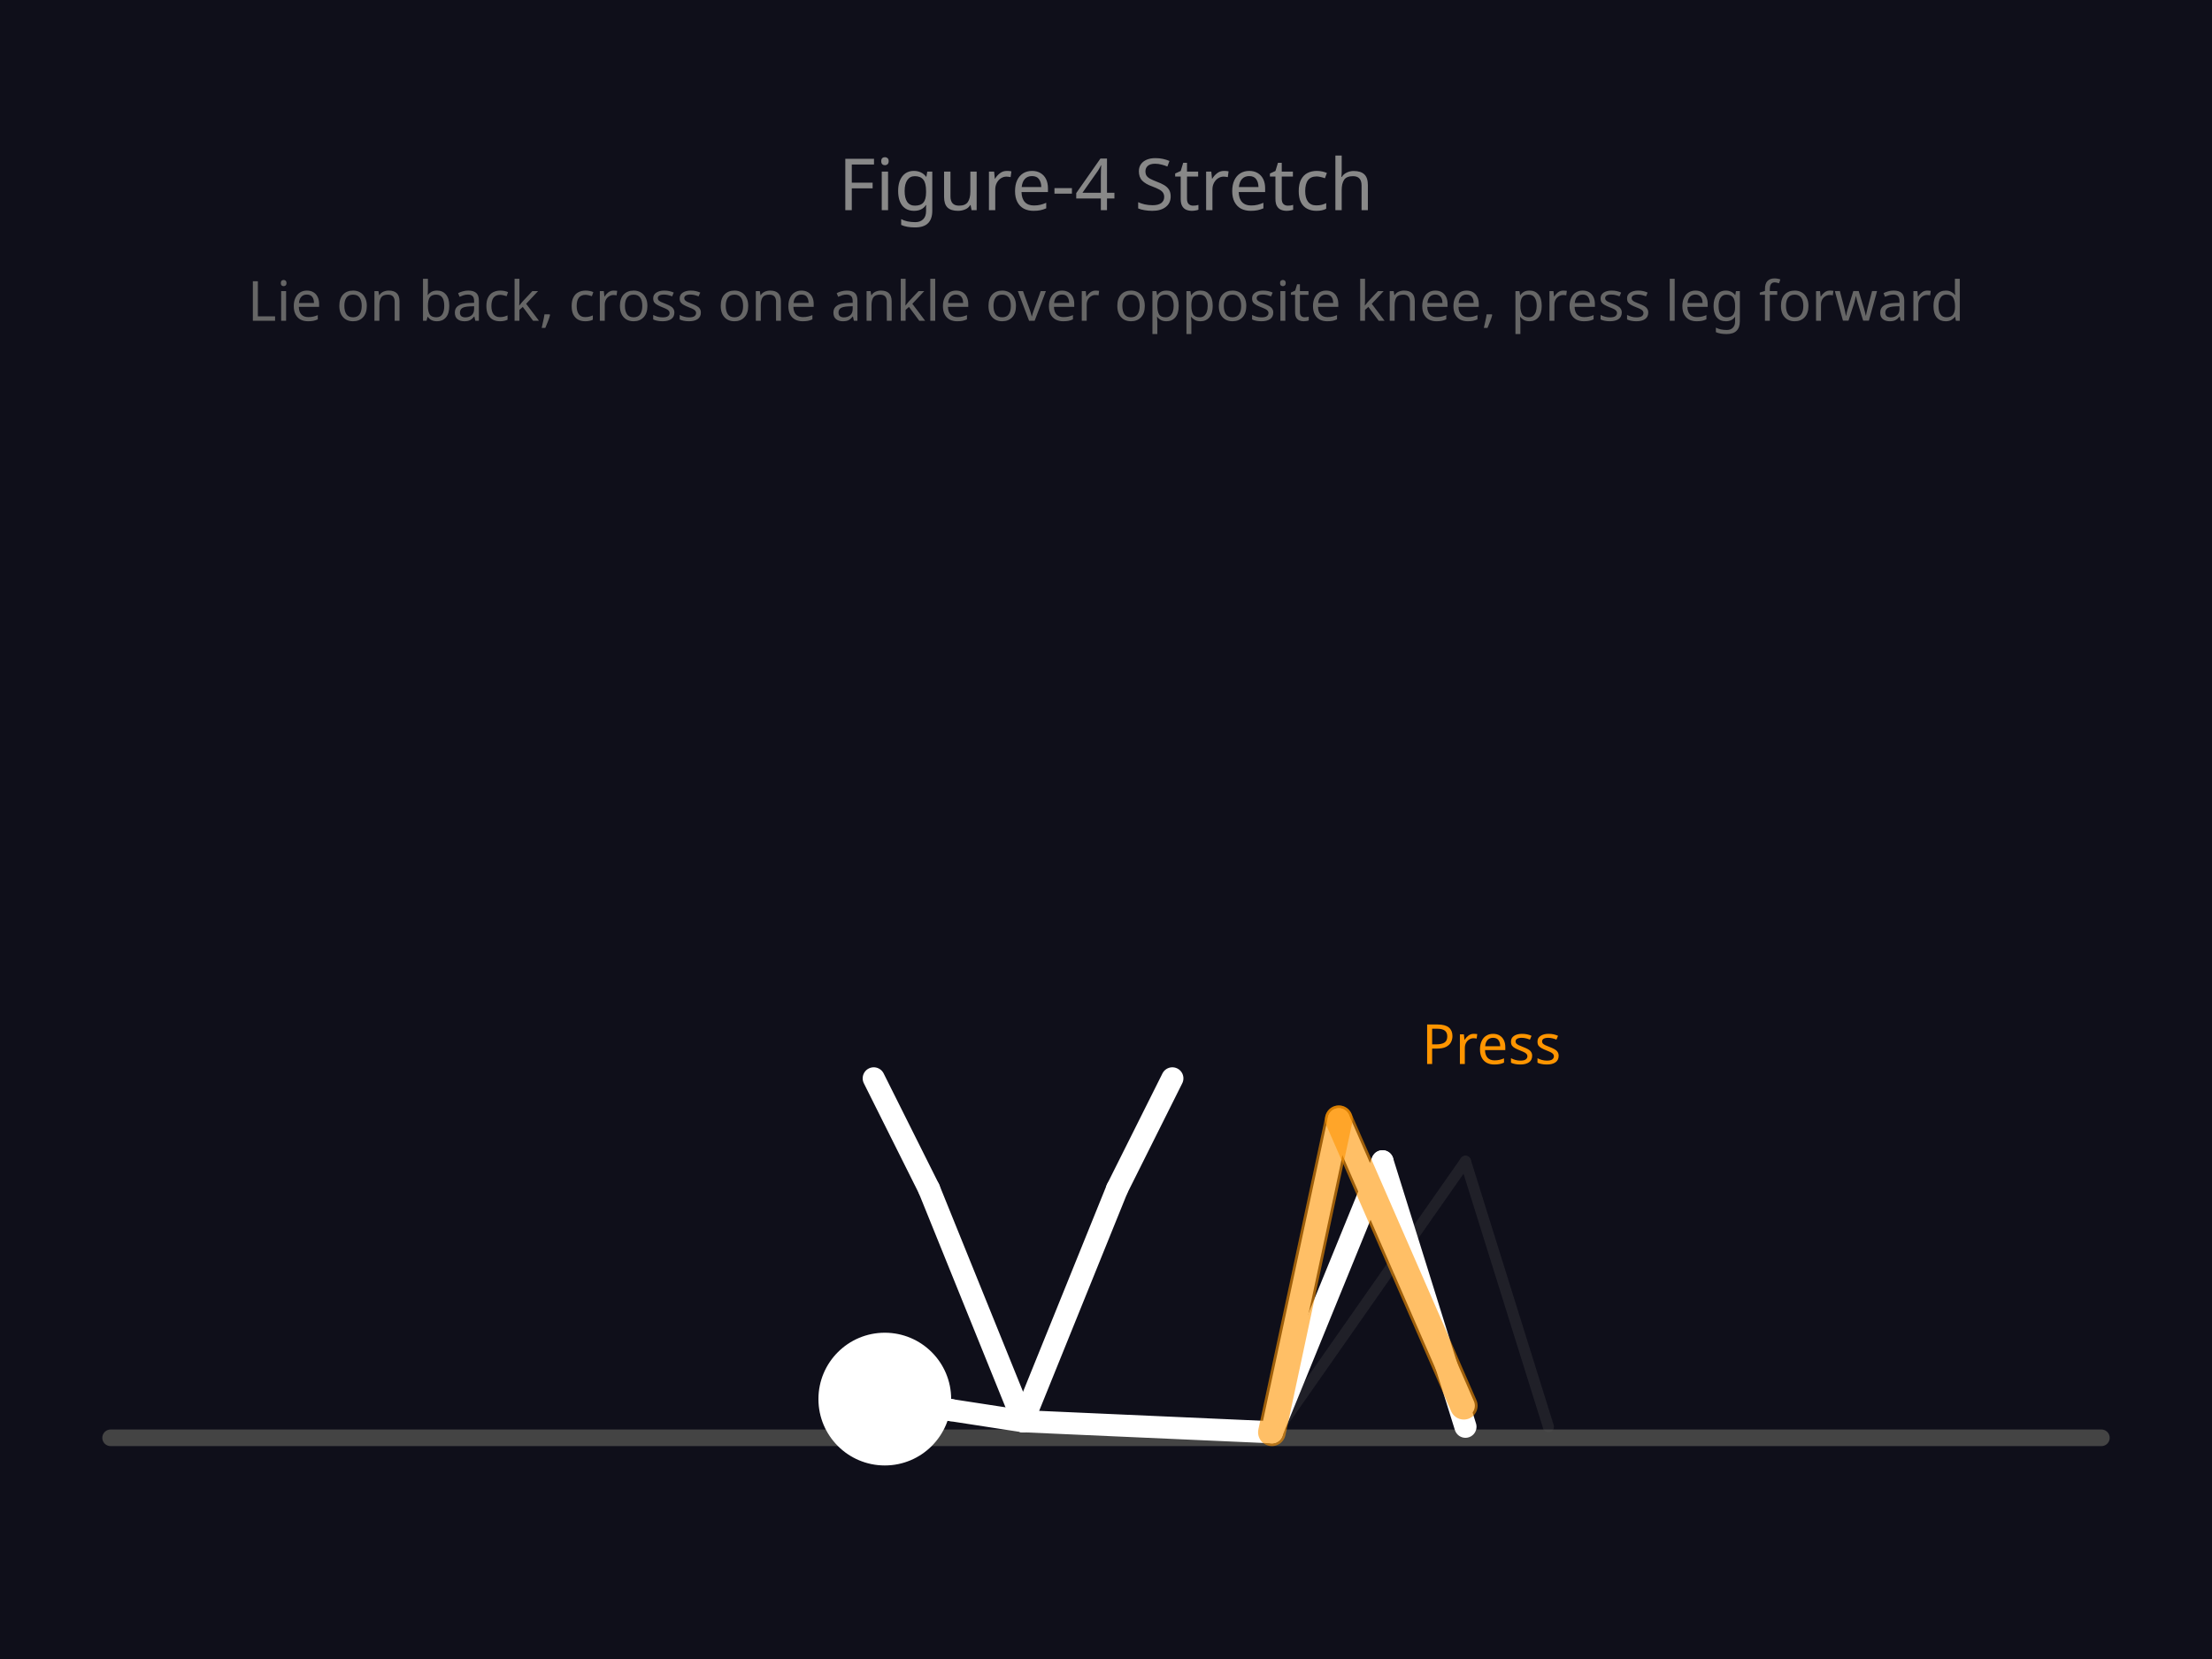
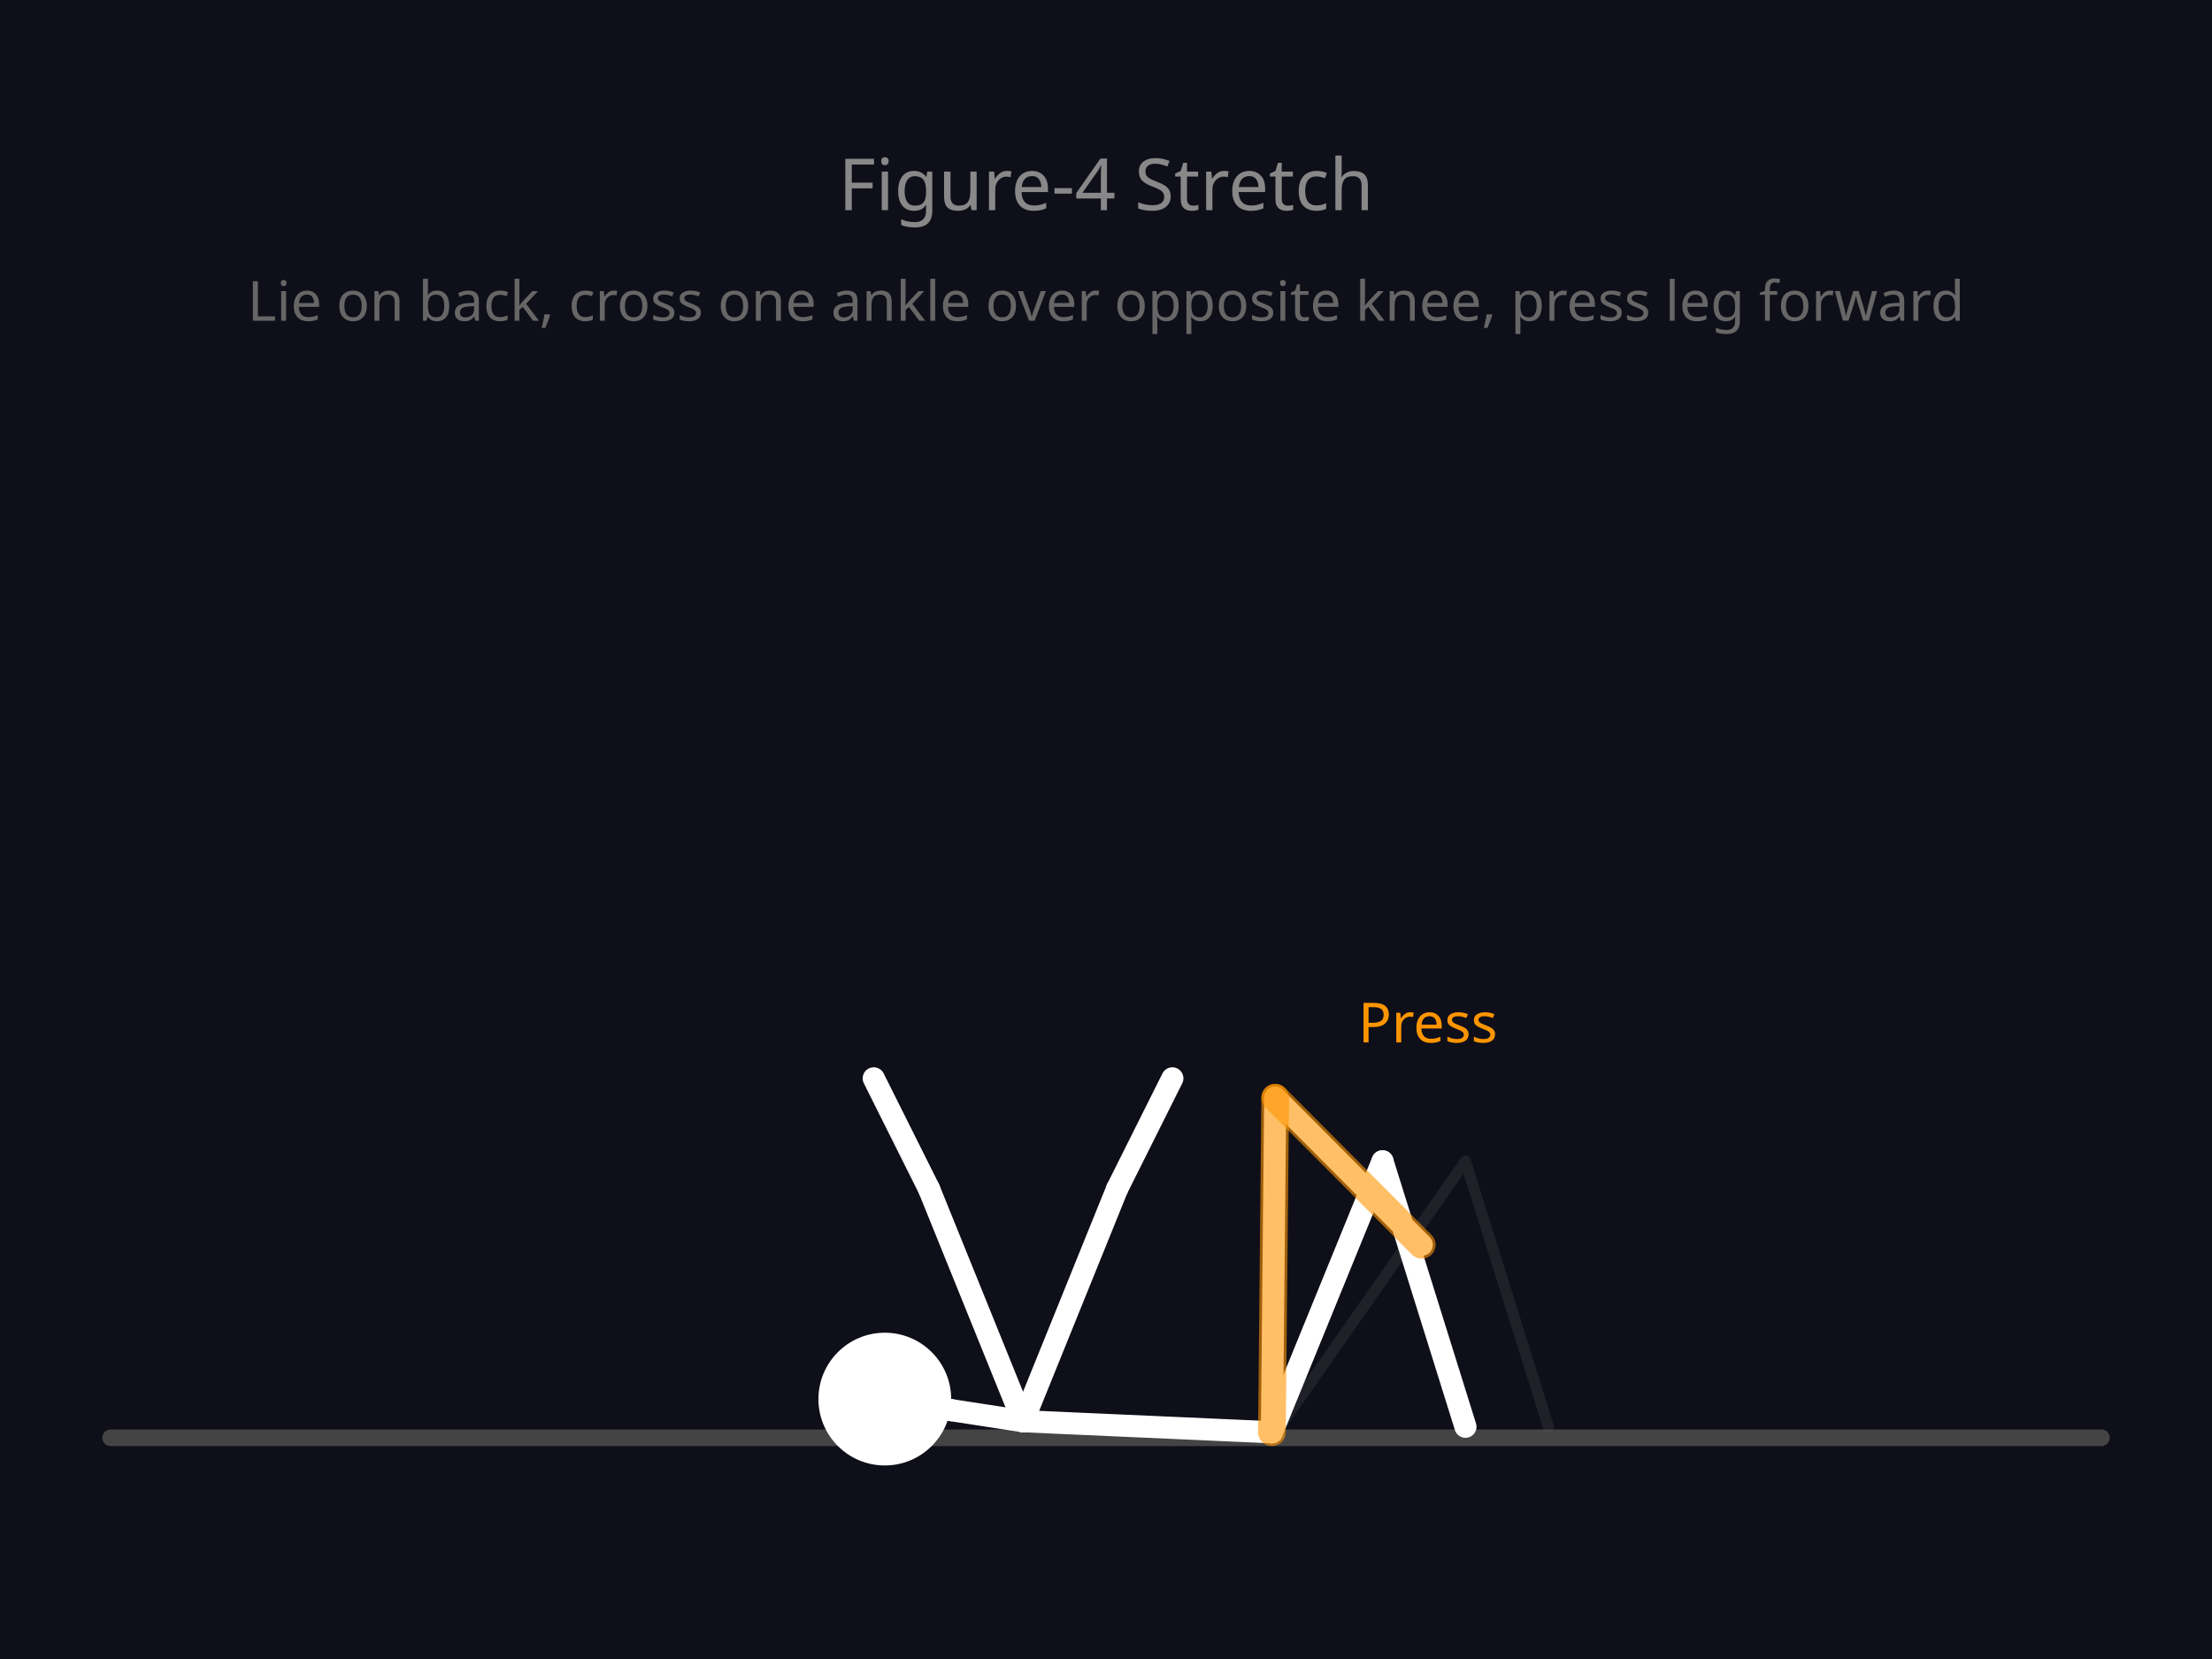
<svg xmlns="http://www.w3.org/2000/svg" viewBox="0 0 400 300">
  <rect width="400" height="300" fill="#0f0f1a" />
  <line x1="20" y1="260" x2="380" y2="260" stroke="#444" stroke-width="3" stroke-linecap="round" />
  <text x="200" y="38" fill="#888" font-size="13" font-family="sans-serif" text-anchor="middle">Figure-4 Stretch</text>
  <text x="200" y="58" fill="#666" font-size="10" font-family="sans-serif" text-anchor="middle">Lie on back, cross one ankle over opposite knee, press leg forward</text>
  <g stroke="#555" stroke-width="2" fill="none" stroke-linecap="round" stroke-linejoin="round" opacity="0.25">
    <circle cx="160" cy="253" r="12" fill="#444" stroke="none" />
    <line x1="160" y1="253" x2="172" y2="255" />
    <line x1="172" y1="255" x2="185" y2="257" />
    <line x1="185" y1="257" x2="230" y2="260" />
    <line x1="185" y1="257" x2="168" y2="215" />
    <line x1="168" y1="215" x2="158" y2="195" />
    <line x1="185" y1="257" x2="202" y2="215" />
    <line x1="202" y1="215" x2="212" y2="195" />
    <line x1="230" y1="260" x2="265" y2="210" />
    <line x1="265" y1="210" x2="280" y2="258" />
    <line x1="230" y1="260" x2="250" y2="210" />
    <line x1="250" y1="210" x2="265" y2="258" />
  </g>
  <g stroke="#FFF" stroke-width="4" fill="none" stroke-linecap="round" stroke-linejoin="round">
    <circle cx="160" cy="253" r="12" fill="#FFF" stroke="none" />
    <line x1="160" y1="253" x2="172" y2="255" />
    <line x1="172" y1="255" x2="185" y2="257" />
    <line x1="185" y1="257" x2="230" y2="259" />
    <line x1="185" y1="257" x2="168" y2="215" />
    <line x1="168" y1="215" x2="158" y2="195" />
    <line x1="185" y1="257" x2="202" y2="215" />
    <line x1="202" y1="215" x2="212" y2="195" />
-     <line x1="230" y1="259" x2="242.1" y2="202.4" />
-     <line x1="242.1" y1="202.4" x2="264.7" y2="254.2" />
+     <line x1="230" y1="259" x2="230.6" y2="198.5" />
+     <line x1="230.6" y1="198.5" x2="257.1" y2="225.1" />
    <line x1="230" y1="259" x2="250" y2="210" />
    <line x1="250" y1="210" x2="265" y2="258" />
-     <line x1="230" y1="259" x2="242.1" y2="202.4" stroke="#FF9500" stroke-width="5" opacity="0.6" />
-     <line x1="242.1" y1="202.4" x2="264.7" y2="254.2" stroke="#FF9500" stroke-width="5" opacity="0.6" />
+     <line x1="230" y1="259" x2="230.6" y2="198.5" stroke="#FF9500" stroke-width="5" opacity="0.6" />
+     <line x1="230.6" y1="198.5" x2="257.1" y2="225.1" stroke="#FF9500" stroke-width="5" opacity="0.6" />
  </g>
-   <text x="257.1" y="192.4" fill="#FF9500" font-size="10" font-family="sans-serif">Press</text>
+   <text x="245.6" y="188.5" fill="#FF9500" font-size="10" font-family="sans-serif">Press</text>
</svg>
